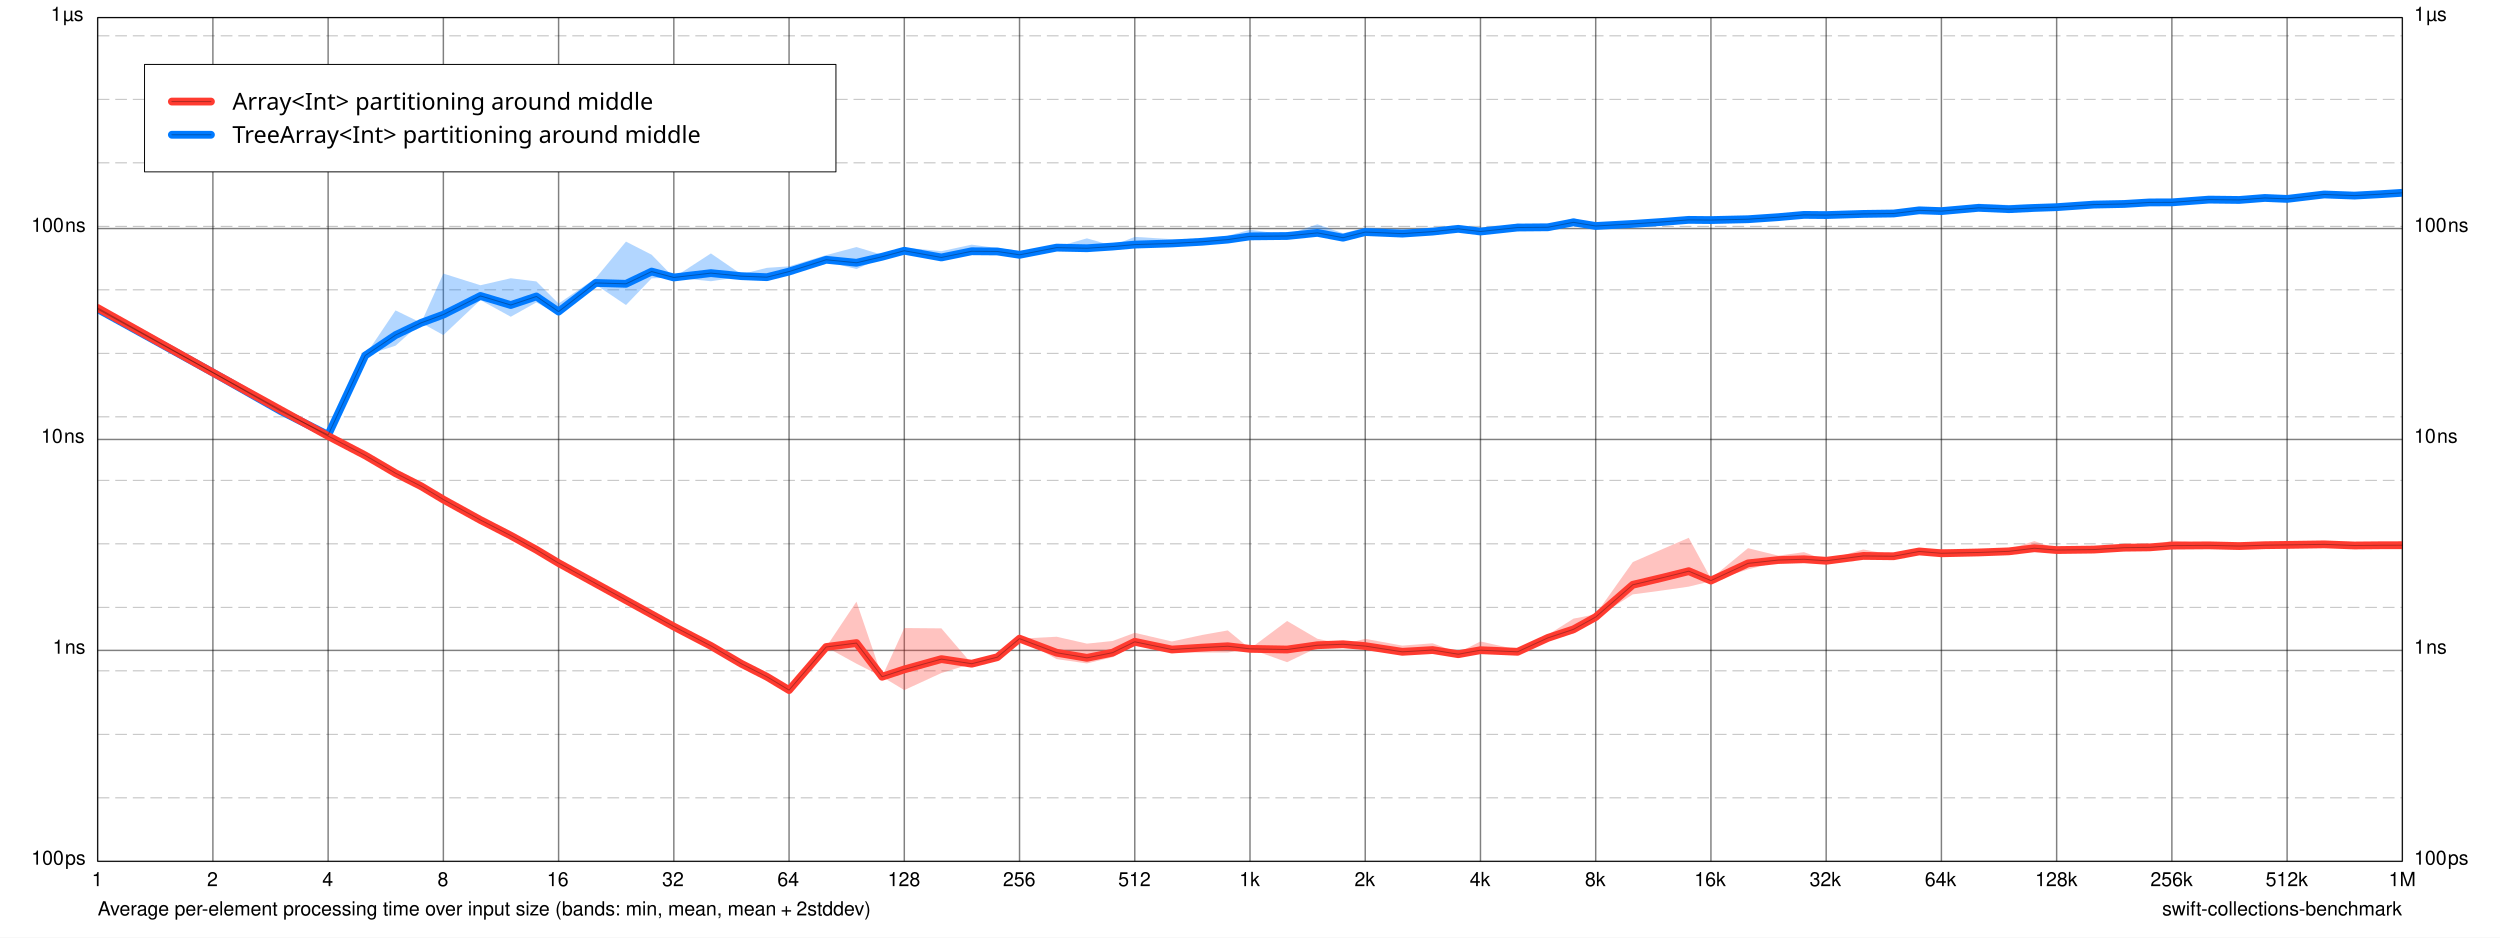
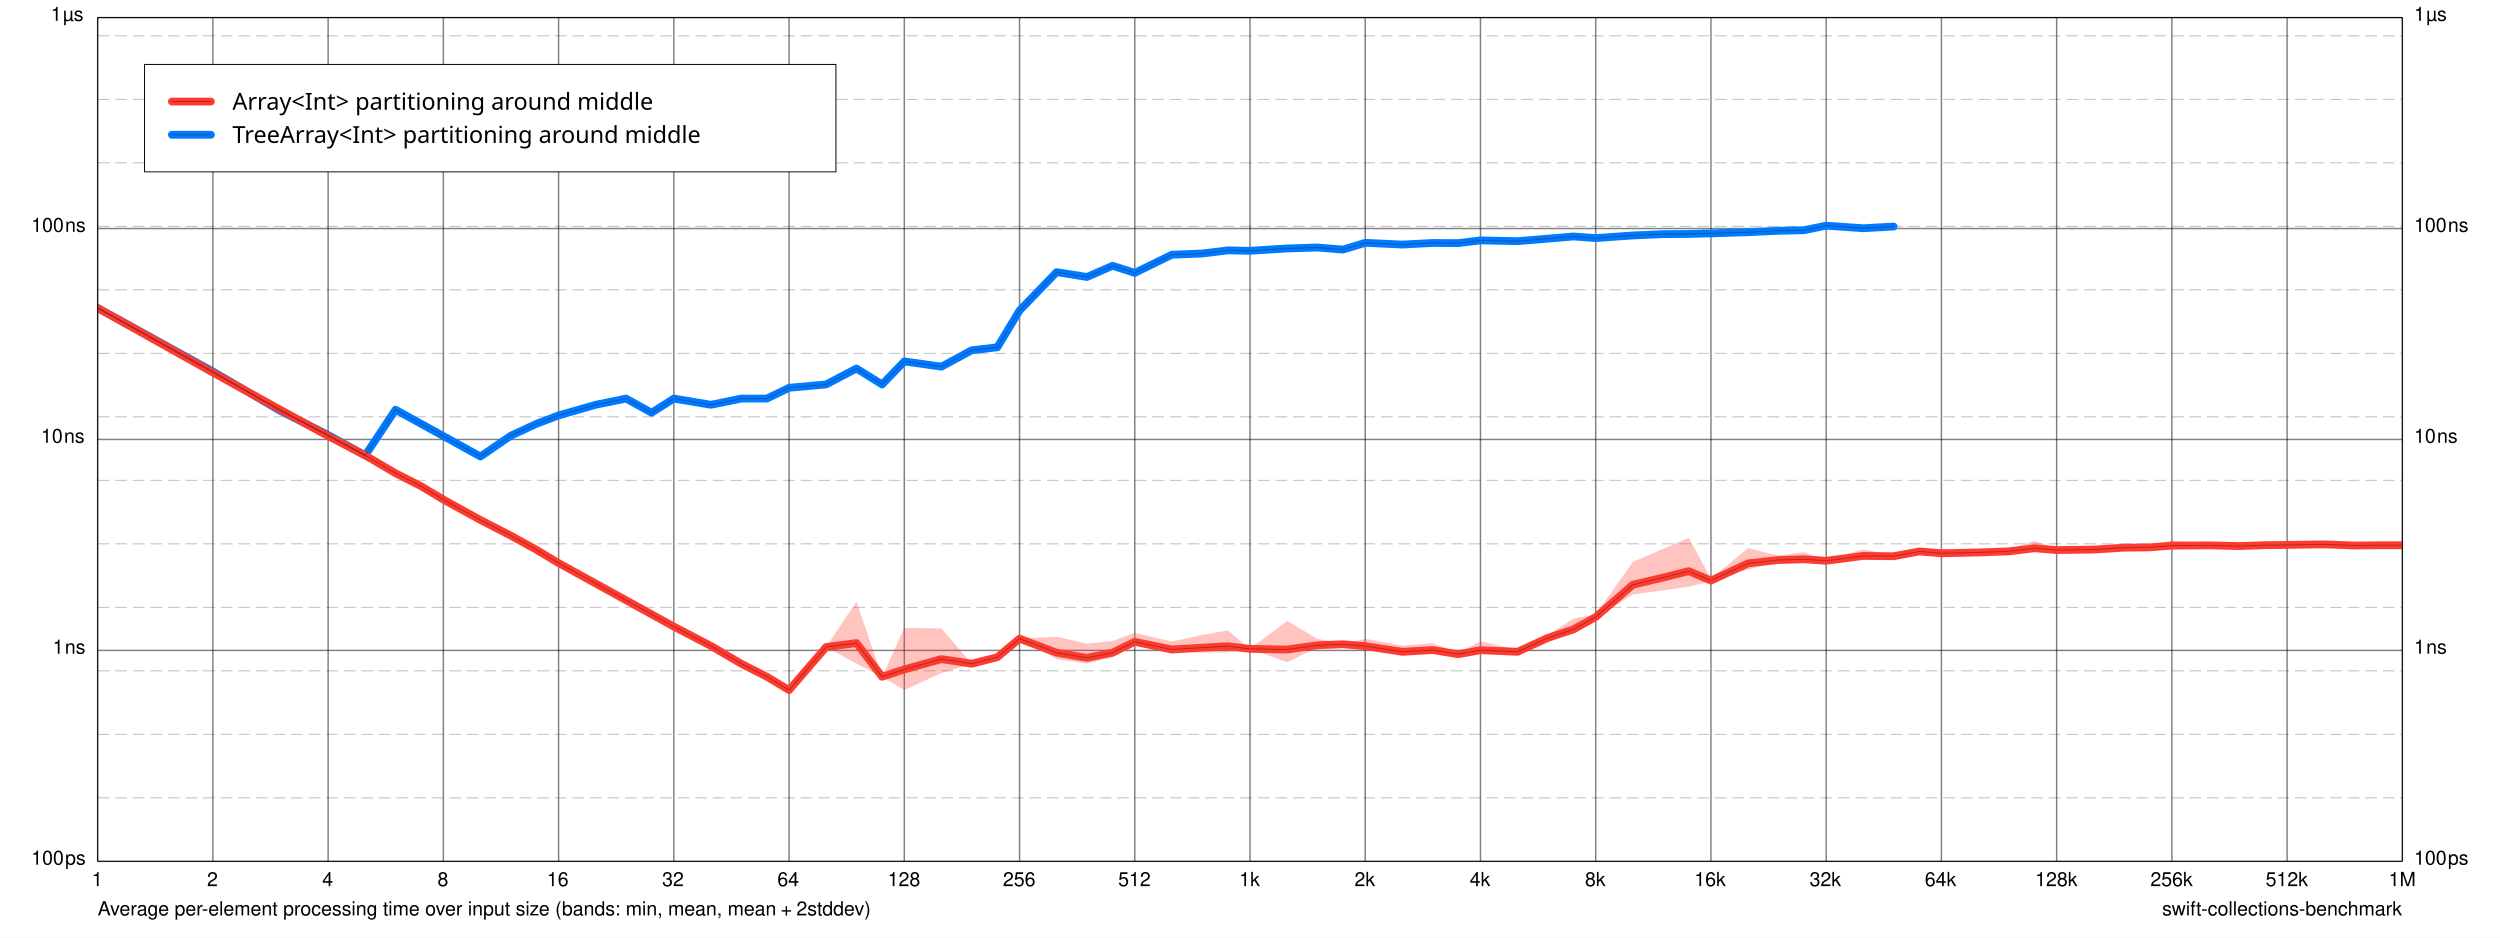
<svg xmlns="http://www.w3.org/2000/svg" xmlns:xlink="http://www.w3.org/1999/xlink" width="1280.0px" height="480.0px" viewBox="0.0 0.0 1280.0 480.0" version="1.1">
  <path d="M 0 0 L 0 480 L 1280 480 L 1280 0 z" fill="#FFFFFF" fill-opacity="1.0" stroke="none" />
  <text x="50" y="468.7" font-family="Helvetica" font-size="10" font-weight="normal" font-style="normal" fill="#000000" fill-opacity="1">Average per-element processing time over input size (bands: min, mean, mean + 2stddev)</text>
  <a xlink:href="https://github.com/apple/swift-collections-benchmark">
    <text x="1107" y="468.7" font-family="Helvetica" font-size="10" font-weight="normal" font-style="normal" fill="#000000" fill-opacity="1">swift-collections-benchmark</text>
  </a>
  <path d="M 50 9 L 50 441" fill="none" stroke-width="0.75" stroke="#000000" stroke-opacity="0.498" stroke-linecap="butt" stroke-linejoin="round" />
  <text x="47" y="453.7" font-family="Helvetica" font-size="10" font-weight="normal" font-style="normal" fill="#000000" fill-opacity="1">1</text>
  <path d="M 109 9 L 109 441" fill="none" stroke-width="0.75" stroke="#000000" stroke-opacity="0.498" stroke-linecap="butt" stroke-linejoin="round" />
  <text x="106" y="453.7" font-family="Helvetica" font-size="10" font-weight="normal" font-style="normal" fill="#000000" fill-opacity="1">2</text>
  <path d="M 168 9 L 168 441" fill="none" stroke-width="0.75" stroke="#000000" stroke-opacity="0.498" stroke-linecap="butt" stroke-linejoin="round" />
  <text x="165" y="453.7" font-family="Helvetica" font-size="10" font-weight="normal" font-style="normal" fill="#000000" fill-opacity="1">4</text>
  <path d="M 227 9 L 227 441" fill="none" stroke-width="0.75" stroke="#000000" stroke-opacity="0.498" stroke-linecap="butt" stroke-linejoin="round" />
  <text x="224" y="453.7" font-family="Helvetica" font-size="10" font-weight="normal" font-style="normal" fill="#000000" fill-opacity="1">8</text>
  <path d="M 286 9 L 286 441" fill="none" stroke-width="0.75" stroke="#000000" stroke-opacity="0.498" stroke-linecap="butt" stroke-linejoin="round" />
  <text x="280" y="453.7" font-family="Helvetica" font-size="10" font-weight="normal" font-style="normal" fill="#000000" fill-opacity="1">16</text>
  <path d="M 345 9 L 345 441" fill="none" stroke-width="0.75" stroke="#000000" stroke-opacity="0.498" stroke-linecap="butt" stroke-linejoin="round" />
  <text x="339" y="453.7" font-family="Helvetica" font-size="10" font-weight="normal" font-style="normal" fill="#000000" fill-opacity="1">32</text>
  <path d="M 404 9 L 404 441" fill="none" stroke-width="0.75" stroke="#000000" stroke-opacity="0.498" stroke-linecap="butt" stroke-linejoin="round" />
  <text x="398" y="453.7" font-family="Helvetica" font-size="10" font-weight="normal" font-style="normal" fill="#000000" fill-opacity="1">64</text>
  <path d="M 463 9 L 463 441" fill="none" stroke-width="0.75" stroke="#000000" stroke-opacity="0.498" stroke-linecap="butt" stroke-linejoin="round" />
  <text x="454.5" y="453.7" font-family="Helvetica" font-size="10" font-weight="normal" font-style="normal" fill="#000000" fill-opacity="1">128</text>
  <path d="M 522 9 L 522 441" fill="none" stroke-width="0.75" stroke="#000000" stroke-opacity="0.498" stroke-linecap="butt" stroke-linejoin="round" />
  <text x="513.5" y="453.7" font-family="Helvetica" font-size="10" font-weight="normal" font-style="normal" fill="#000000" fill-opacity="1">256</text>
  <path d="M 581 9 L 581 441" fill="none" stroke-width="0.75" stroke="#000000" stroke-opacity="0.498" stroke-linecap="butt" stroke-linejoin="round" />
  <text x="572.5" y="453.7" font-family="Helvetica" font-size="10" font-weight="normal" font-style="normal" fill="#000000" fill-opacity="1">512</text>
  <path d="M 640 9 L 640 441" fill="none" stroke-width="0.75" stroke="#000000" stroke-opacity="0.498" stroke-linecap="butt" stroke-linejoin="round" />
  <text x="634.5" y="453.7" font-family="Helvetica" font-size="10" font-weight="normal" font-style="normal" fill="#000000" fill-opacity="1">1k</text>
  <path d="M 699 9 L 699 441" fill="none" stroke-width="0.75" stroke="#000000" stroke-opacity="0.498" stroke-linecap="butt" stroke-linejoin="round" />
  <text x="693.5" y="453.7" font-family="Helvetica" font-size="10" font-weight="normal" font-style="normal" fill="#000000" fill-opacity="1">2k</text>
  <path d="M 758 9 L 758 441" fill="none" stroke-width="0.75" stroke="#000000" stroke-opacity="0.498" stroke-linecap="butt" stroke-linejoin="round" />
  <text x="752.5" y="453.7" font-family="Helvetica" font-size="10" font-weight="normal" font-style="normal" fill="#000000" fill-opacity="1">4k</text>
  <path d="M 817 9 L 817 441" fill="none" stroke-width="0.75" stroke="#000000" stroke-opacity="0.498" stroke-linecap="butt" stroke-linejoin="round" />
  <text x="811.5" y="453.7" font-family="Helvetica" font-size="10" font-weight="normal" font-style="normal" fill="#000000" fill-opacity="1">8k</text>
  <path d="M 876 9 L 876 441" fill="none" stroke-width="0.75" stroke="#000000" stroke-opacity="0.498" stroke-linecap="butt" stroke-linejoin="round" />
  <text x="867.5" y="453.7" font-family="Helvetica" font-size="10" font-weight="normal" font-style="normal" fill="#000000" fill-opacity="1">16k</text>
  <path d="M 935 9 L 935 441" fill="none" stroke-width="0.75" stroke="#000000" stroke-opacity="0.498" stroke-linecap="butt" stroke-linejoin="round" />
  <text x="926.5" y="453.7" font-family="Helvetica" font-size="10" font-weight="normal" font-style="normal" fill="#000000" fill-opacity="1">32k</text>
  <path d="M 994 9 L 994 441" fill="none" stroke-width="0.75" stroke="#000000" stroke-opacity="0.498" stroke-linecap="butt" stroke-linejoin="round" />
  <text x="985.5" y="453.7" font-family="Helvetica" font-size="10" font-weight="normal" font-style="normal" fill="#000000" fill-opacity="1">64k</text>
  <path d="M 1053 9 L 1053 441" fill="none" stroke-width="0.75" stroke="#000000" stroke-opacity="0.498" stroke-linecap="butt" stroke-linejoin="round" />
  <text x="1042" y="453.7" font-family="Helvetica" font-size="10" font-weight="normal" font-style="normal" fill="#000000" fill-opacity="1">128k</text>
  <path d="M 1112 9 L 1112 441" fill="none" stroke-width="0.75" stroke="#000000" stroke-opacity="0.498" stroke-linecap="butt" stroke-linejoin="round" />
  <text x="1101" y="453.7" font-family="Helvetica" font-size="10" font-weight="normal" font-style="normal" fill="#000000" fill-opacity="1">256k</text>
  <path d="M 1171 9 L 1171 441" fill="none" stroke-width="0.75" stroke="#000000" stroke-opacity="0.498" stroke-linecap="butt" stroke-linejoin="round" />
  <text x="1160" y="453.7" font-family="Helvetica" font-size="10" font-weight="normal" font-style="normal" fill="#000000" fill-opacity="1">512k</text>
  <path d="M 1230 9 L 1230 441" fill="none" stroke-width="0.75" stroke="#000000" stroke-opacity="0.498" stroke-linecap="butt" stroke-linejoin="round" />
  <text x="1223" y="453.7" font-family="Helvetica" font-size="10" font-weight="normal" font-style="normal" fill="#000000" fill-opacity="1">1M</text>
  <path d="M 50 441 L 1230 441" fill="none" stroke-width="0.75" stroke="#000000" stroke-opacity="0.498" stroke-linecap="butt" stroke-linejoin="round" />
  <text x="16" y="442.7" font-family="Helvetica" font-size="10" font-weight="normal" font-style="normal" fill="#000000" fill-opacity="1">100 ps</text>
  <text x="1236" y="442.7" font-family="Helvetica" font-size="10" font-weight="normal" font-style="normal" fill="#000000" fill-opacity="1">100 ps</text>
  <path d="M 50 333 L 1230 333" fill="none" stroke-width="0.75" stroke="#000000" stroke-opacity="0.498" stroke-linecap="butt" stroke-linejoin="round" />
  <text x="27" y="334.7" font-family="Helvetica" font-size="10" font-weight="normal" font-style="normal" fill="#000000" fill-opacity="1">1 ns</text>
  <text x="1236" y="334.7" font-family="Helvetica" font-size="10" font-weight="normal" font-style="normal" fill="#000000" fill-opacity="1">1 ns</text>
  <path d="M 50 225 L 1230 225" fill="none" stroke-width="0.75" stroke="#000000" stroke-opacity="0.498" stroke-linecap="butt" stroke-linejoin="round" />
  <text x="21" y="226.7" font-family="Helvetica" font-size="10" font-weight="normal" font-style="normal" fill="#000000" fill-opacity="1">10 ns</text>
  <text x="1236" y="226.7" font-family="Helvetica" font-size="10" font-weight="normal" font-style="normal" fill="#000000" fill-opacity="1">10 ns</text>
  <path d="M 50 117 L 1230 117" fill="none" stroke-width="0.75" stroke="#000000" stroke-opacity="0.498" stroke-linecap="butt" stroke-linejoin="round" />
  <text x="16" y="118.7" font-family="Helvetica" font-size="10" font-weight="normal" font-style="normal" fill="#000000" fill-opacity="1">100 ns</text>
  <text x="1236" y="118.7" font-family="Helvetica" font-size="10" font-weight="normal" font-style="normal" fill="#000000" fill-opacity="1">100 ns</text>
  <path d="M 50 9 L 1230 9" fill="none" stroke-width="0.75" stroke="#000000" stroke-opacity="0.498" stroke-linecap="butt" stroke-linejoin="round" />
  <text x="26" y="10.7" font-family="Helvetica" font-size="10" font-weight="normal" font-style="normal" fill="#000000" fill-opacity="1">1 µs</text>
  <text x="1236" y="10.7" font-family="Helvetica" font-size="10" font-weight="normal" font-style="normal" fill="#000000" fill-opacity="1">1 µs</text>
  <path d="M 50 408.49 L 1230 408.49" fill="none" stroke-width="0.5" stroke="#000000" stroke-opacity="0.259" stroke-linecap="butt" stroke-linejoin="round" stroke-dasharray="6 3" stroke-dashoffset="0" />
  <path d="M 50 375.98 L 1230 375.98" fill="none" stroke-width="0.5" stroke="#000000" stroke-opacity="0.259" stroke-linecap="butt" stroke-linejoin="round" stroke-dasharray="6 3" stroke-dashoffset="0" />
  <path d="M 50 343.47 L 1230 343.47" fill="none" stroke-width="0.5" stroke="#000000" stroke-opacity="0.259" stroke-linecap="butt" stroke-linejoin="round" stroke-dasharray="6 3" stroke-dashoffset="0" />
  <path d="M 50 310.96 L 1230 310.96" fill="none" stroke-width="0.5" stroke="#000000" stroke-opacity="0.259" stroke-linecap="butt" stroke-linejoin="round" stroke-dasharray="6 3" stroke-dashoffset="0" />
  <path d="M 50 278.44 L 1230 278.44" fill="none" stroke-width="0.5" stroke="#000000" stroke-opacity="0.259" stroke-linecap="butt" stroke-linejoin="round" stroke-dasharray="6 3" stroke-dashoffset="0" />
  <path d="M 50 245.93 L 1230 245.93" fill="none" stroke-width="0.5" stroke="#000000" stroke-opacity="0.259" stroke-linecap="butt" stroke-linejoin="round" stroke-dasharray="6 3" stroke-dashoffset="0" />
  <path d="M 50 213.42 L 1230 213.42" fill="none" stroke-width="0.5" stroke="#000000" stroke-opacity="0.259" stroke-linecap="butt" stroke-linejoin="round" stroke-dasharray="6 3" stroke-dashoffset="0" />
  <path d="M 50 180.91 L 1230 180.91" fill="none" stroke-width="0.5" stroke="#000000" stroke-opacity="0.259" stroke-linecap="butt" stroke-linejoin="round" stroke-dasharray="6 3" stroke-dashoffset="0" />
  <path d="M 50 148.4 L 1230 148.4" fill="none" stroke-width="0.5" stroke="#000000" stroke-opacity="0.259" stroke-linecap="butt" stroke-linejoin="round" stroke-dasharray="6 3" stroke-dashoffset="0" />
  <path d="M 50 115.89 L 1230 115.89" fill="none" stroke-width="0.5" stroke="#000000" stroke-opacity="0.259" stroke-linecap="butt" stroke-linejoin="round" stroke-dasharray="6 3" stroke-dashoffset="0" />
  <path d="M 50 83.376 L 1230 83.376" fill="none" stroke-width="0.5" stroke="#000000" stroke-opacity="0.259" stroke-linecap="butt" stroke-linejoin="round" stroke-dasharray="6 3" stroke-dashoffset="0" />
  <path d="M 50 50.865 L 1230 50.865" fill="none" stroke-width="0.5" stroke="#000000" stroke-opacity="0.259" stroke-linecap="butt" stroke-linejoin="round" stroke-dasharray="6 3" stroke-dashoffset="0" />
  <path d="M 50 18.354 L 1230 18.354" fill="none" stroke-width="0.5" stroke="#000000" stroke-opacity="0.259" stroke-linecap="butt" stroke-linejoin="round" stroke-dasharray="6 3" stroke-dashoffset="0" />
  <path d="M 74 33 L 74 88 L 428 88 L 428 33 z" fill="#FFFFFF" fill-opacity="1.0" stroke="none" />
  <clipPath id="clip-0">
    <path d="M 50 9 L 50 441 L 1230 441 L 1230 9 z" />
  </clipPath>
  <g clip-path="url(#clip-0)">
-     <path d="M 50 156.68L 109 189.19L 143.51 210.35L 168 222.71L 186.99 182.02L 202.51 158.92L 215.63 165.29L 227 140.06L 245.99 146.04L 261.51 142.46L 274.63 144.09L 286 155.41L 304.99 142.41L 320.51 123.7L 333.63 130.41L 345 142.07L 363.99 129.75L 379.51 140.42L 392.63 137.13L 404 136.37L 422.99 130.63L 438.51 126.49L 451.63 130.46L 463 126.77L 481.99 128.61L 497.51 125.26L 510.63 127.03L 522 128.5L 540.99 126.46L 556.51 122.03L 569.63 125.79L 581 121.28L 599.99 122.46L 615.51 122.31L 628.63 120.73L 640 117.65L 658.99 120.13L 674.51 114.82L 687.63 119.43L 699 116.54L 717.99 117.24L 733.51 118.29L 746.63 116.01L 758 118.07L 776.99 114.49L 792.51 115.85L 805.63 111.58L 817 115.48L 835.99 114.26L 851.51 112.67L 864.63 110.75L 876 112.13L 894.99 110.82L 910.51 110.44L 923.63 108.75L 935 108.66L 953.99 109.38L 969.51 108.46L 982.63 106.9L 994 107.92L 1013 104.33L 1028.5 104.96L 1041.6 104.52L 1053 105.25L 1072 104.32L 1087.5 104.25L 1100.6 101.96L 1112 103.43L 1131 101.63L 1146.5 102.23L 1159.6 100.87L 1171 101.44L 1190 99.272L 1205.5 98.929L 1218.6 98.42L 1230 97.779L 1230 99.06L 1218.6 99.794L 1205.5 100.59L 1190 99.672L 1171 101.98L 1159.6 101.52L 1146.5 102.43L 1131 102.4L 1112 103.68L 1100.6 104.25L 1087.5 104.5L 1072 104.9L 1053 106.37L 1041.6 107.16L 1028.5 107.88L 1013 107.16L 994 108.14L 982.63 107.98L 969.51 109.62L 953.99 109.59L 935 110.65L 923.63 110.48L 910.51 111.44L 894.99 112.76L 876 112.87L 864.63 113.23L 851.51 113.93L 835.99 114.79L 817 115.79L 805.63 114.66L 792.51 116.54L 776.99 117.23L 758 118.69L 746.63 117.58L 733.51 118.69L 717.99 120.48L 699 119.64L 687.63 122.55L 674.51 120.89L 658.99 121.08L 640 122.28L 628.63 123.38L 615.51 124.32L 599.99 125.44L 581 126.71L 569.63 126.4L 556.51 129.04L 540.99 126.89L 522 131.19L 510.63 129.37L 497.51 129.9L 481.99 133L 463 128.97L 451.63 131.81L 438.51 137.76L 422.99 133.87L 404 140.03L 392.63 143.73L 379.51 141.73L 363.99 143.99L 345 142.07L 333.63 142.52L 320.51 156.18L 304.99 145.77L 286 161.09L 274.63 154.83L 261.51 162.18L 245.99 153.63L 227 171.56L 215.63 165.29L 202.51 176.99L 186.99 182.02L 168 222.71L 143.51 210.35L 109 191.33L 50 158.82" fill="#007AFF" fill-opacity="0.302" stroke="none" />
+     <path d="M 50 157.69L 109 190.2L 143.51 210.35L 168 222.71L 186.99 233.18L 202.51 209.78L 215.63 217.01L 227 223.27L 245.99 233.74L 261.51 223.09L 274.63 217.01L 286 212.69L 304.99 207.25L 320.51 204.07L 333.63 211.3L 345 204.07L 363.99 207.25L 379.51 204.07L 392.63 204.07L 404 198.54L 422.99 196.82L 438.51 188.67L 451.63 196.85L 463 185.05L 481.99 187.73L 497.51 179.34L 510.63 177.82L 522 158.99L 540.99 139.34L 556.51 141.81L 569.63 136.07L 581 139.72L 599.99 130.41L 615.51 129.8L 628.63 128.19L 640 128.41L 658.99 127.21L 674.51 126.73L 687.63 127.79L 699 124.32L 717.99 125.22L 733.51 124.4L 746.63 124.47L 758 123.09L 776.99 123.47L 792.51 122.19L 805.63 121.08L 817 121.9L 835.99 120.56L 851.51 119.88L 864.63 119.78L 876 119.49L 894.99 118.89L 910.51 118.16L 923.63 117.88L 935 115.54L 953.99 116.86L 969.51 115.99L 969.51 115.99L 953.99 116.86L 935 115.54L 923.63 117.88L 910.51 118.16L 894.99 118.89L 876 119.49L 864.63 119.78L 851.51 119.88L 835.99 120.56L 817 121.9L 805.63 121.08L 792.51 122.19L 776.99 123.47L 758 123.09L 746.63 124.47L 733.51 124.4L 717.99 125.22L 699 124.32L 687.63 127.79L 674.51 126.73L 658.99 127.21L 640 128.41L 628.63 128.19L 615.51 129.8L 599.99 130.41L 581 139.72L 569.63 136.07L 556.51 141.81L 540.99 139.34L 522 158.99L 510.63 177.82L 497.51 179.34L 481.99 187.73L 463 185.05L 451.63 196.85L 438.51 188.67L 422.99 196.82L 404 198.54L 392.63 204.07L 379.51 204.07L 363.99 207.25L 345 204.07L 333.63 211.3L 320.51 204.07L 304.99 207.25L 286 212.69L 274.63 217.01L 261.51 223.09L 245.99 233.74L 227 223.27L 215.63 217.01L 202.51 209.78L 186.99 233.18L 168 222.71L 143.51 210.35L 109 190.2L 50 157.69" fill="#007AFF" fill-opacity="0.302" stroke="none" />
    <path d="M 50 157.69L 109 189.19L 143.51 208.21L 168 221.7L 186.99 233.18L 202.51 240.72L 215.63 248.96L 227 254.21L 245.99 264.68L 261.51 274.24L 274.63 281.47L 286 286.72L 304.99 297.19L 320.51 305.74L 333.63 312.97L 345 319.24L 363.99 330.71L 379.51 338.25L 392.63 346.49L 404 351.75L 422.99 331.27L 438.51 308.05L 451.63 346.49L 463 321.55L 481.99 321.72L 497.51 339.82L 510.63 336.48L 522 326.99L 540.99 326.01L 556.51 329.54L 569.63 328.19L 581 323.99L 599.99 328.44L 615.51 325.1L 628.63 322.77L 640 332.14L 658.99 317.95L 674.51 327.05L 687.63 329.86L 699 327.08L 717.99 330.55L 733.51 329.36L 746.63 334.16L 758 328.42L 776.99 332.65L 792.51 325.06L 805.63 316.73L 817 314.53L 835.99 287.78L 851.51 281.01L 864.63 275.35L 876 296.25L 894.99 280.66L 910.51 284.49L 923.63 282.7L 935 286.84L 953.99 281.33L 969.51 284.14L 982.63 280.95L 994 281.09L 1013 282.26L 1028.5 281.16L 1041.6 277.04L 1053 280.94L 1072 280.86L 1087.5 279.73L 1100.6 279.73L 1112 276.75L 1131 278.11L 1146.5 278.83L 1159.6 278.29L 1171 278.22L 1190 277.92L 1205.5 279.19L 1218.6 278.71L 1230 279.09L 1230 279.16L 1218.6 279.33L 1205.5 279.32L 1190 278.99L 1171 279.26L 1159.6 279.44L 1146.5 279.86L 1131 279.62L 1112 280.32L 1100.6 280.44L 1087.5 280.66L 1072 281.57L 1053 281.88L 1041.6 282.07L 1028.5 282.69L 1013 283.07L 994 284.07L 982.63 282.84L 969.51 285.03L 953.99 285.85L 935 287.22L 923.63 287.69L 910.51 287.56L 894.99 291.53L 876 297.62L 864.63 300.36L 851.51 302.26L 835.99 304.32L 817 316.42L 805.63 324.32L 792.51 327.16L 776.99 334.11L 758 334.6L 746.63 335.25L 733.51 334.11L 717.99 334.91L 699 332.18L 687.63 329.86L 674.51 331.59L 658.99 339.05L 640 332.23L 628.63 334.11L 615.51 334.11L 599.99 334.11L 581 330.33L 569.63 336.48L 556.51 339.68L 540.99 337.46L 522 326.99L 510.63 336.48L 497.51 339.82L 481.99 344.58L 463 353.32L 451.63 346.49L 438.51 339.82L 422.99 331.27L 404 353.89L 392.63 346.49L 379.51 340.39L 363.99 330.71L 345 321.38L 333.63 315.11L 320.51 307.88L 304.99 299.33L 286 288.86L 274.63 281.47L 261.51 274.24L 245.99 266.82L 227 256.35L 215.63 248.96L 202.51 242.86L 186.99 233.18L 168 223.84L 143.51 210.35L 109 191.33L 50 157.69" fill="#FF3B30" fill-opacity="0.302" stroke="none" />
-     <path d="M 50 158.25L 109 190.76L 143.51 210.35L 168 222.71L 186.99 182.02L 202.51 171.56L 215.63 165.29L 227 161.09L 245.99 151.52L 261.51 156.18L 274.63 151.78L 286 159.54L 304.99 144.87L 320.51 145.31L 333.63 139.04L 345 142.07L 363.99 139.83L 379.51 141.39L 392.63 141.92L 404 139.04L 422.99 133L 438.51 134.54L 451.63 131.46L 463 128.38L 481.99 131.82L 497.51 128.64L 510.63 128.75L 522 130.47L 540.99 126.78L 556.51 127.1L 569.63 126.24L 581 125.23L 599.99 124.64L 615.51 123.78L 628.63 122.67L 640 121.02L 658.99 120.83L 674.51 119.23L 687.63 121.71L 699 118.81L 717.99 119.61L 733.51 118.58L 746.63 117.16L 758 118.53L 776.99 116.5L 792.51 116.36L 805.63 113.84L 817 115.71L 835.99 114.65L 851.51 113.6L 864.63 112.57L 876 112.68L 894.99 112.24L 910.51 111.18L 923.63 110.02L 935 110.12L 953.99 109.53L 969.51 109.31L 982.63 107.69L 994 108.09L 1013 106.41L 1028.5 107.1L 1041.6 106.46L 1053 106.07L 1072 104.75L 1087.5 104.43L 1100.6 103.64L 1112 103.61L 1131 102.2L 1146.5 102.38L 1159.6 101.35L 1171 101.84L 1190 99.568L 1205.5 100.15L 1218.6 99.431L 1230 98.722" fill="none" stroke-width="4" stroke="#007AFF" stroke-opacity="1" stroke-linecap="round" stroke-linejoin="round" />
+     <path d="M 50 157.69L 109 190.2L 143.51 210.35L 168 222.71L 186.99 233.18L 202.51 209.78L 215.63 217.01L 227 223.27L 245.99 233.74L 261.51 223.09L 274.63 217.01L 286 212.69L 304.99 207.25L 320.51 204.07L 333.63 211.3L 345 204.07L 363.99 207.25L 379.51 204.07L 392.63 204.07L 404 198.54L 422.99 196.82L 438.51 188.67L 451.63 196.85L 463 185.05L 481.99 187.73L 497.51 179.34L 510.63 177.82L 522 158.99L 540.99 139.34L 556.51 141.81L 569.63 136.07L 581 139.72L 599.99 130.41L 615.51 129.8L 628.63 128.19L 640 128.41L 658.99 127.21L 674.51 126.73L 687.63 127.79L 699 124.32L 717.99 125.22L 733.51 124.4L 746.63 124.47L 758 123.09L 776.99 123.47L 792.51 122.19L 805.63 121.08L 817 121.9L 835.99 120.56L 851.51 119.88L 864.63 119.78L 876 119.49L 894.99 118.89L 910.51 118.16L 923.63 117.88L 935 115.54L 953.99 116.86L 969.51 115.99" fill="none" stroke-width="4" stroke="#007AFF" stroke-opacity="1" stroke-linecap="round" stroke-linejoin="round" />
    <path d="M 50 157.69L 109 190.76L 143.51 209.78L 168 223.27L 186.99 233.18L 202.51 242.29L 215.63 248.96L 227 255.78L 245.99 266.25L 261.51 274.24L 274.63 281.47L 286 288.3L 304.99 298.76L 320.51 307.31L 333.63 314.54L 345 320.81L 363.99 330.71L 379.51 339.82L 392.63 346.49L 404 353.32L 422.99 331.27L 438.51 329.25L 451.63 346.49L 463 342.74L 481.99 337.46L 497.51 339.82L 510.63 336.48L 522 326.99L 540.99 334.19L 556.51 336.82L 569.63 334.17L 581 328.59L 599.99 332.56L 615.51 331.59L 628.63 330.88L 640 332.21L 658.99 332.56L 674.51 330.36L 687.63 329.86L 699 330.8L 717.99 333.73L 733.51 332.82L 746.63 334.96L 758 332.9L 776.99 333.72L 792.51 326.6L 805.63 322.22L 817 315.92L 835.99 299.41L 851.51 295.72L 864.63 292.44L 876 297.26L 894.99 288.44L 910.51 286.74L 923.63 286.34L 935 287.12L 953.99 284.63L 969.51 284.8L 982.63 282.34L 994 283.28L 1013 282.86L 1028.5 282.29L 1041.6 280.7L 1053 281.63L 1072 281.38L 1087.5 280.41L 1100.6 280.25L 1112 279.36L 1131 279.22L 1146.5 279.59L 1159.6 279.14L 1171 278.99L 1190 278.71L 1205.5 279.29L 1218.6 279.17L 1230 279.14" fill="none" stroke-width="4" stroke="#FF3B30" stroke-opacity="1" stroke-linecap="round" stroke-linejoin="round" />
-     <path d="M 50 158.25L 109 190.76L 143.51 210.35L 168 222.71L 186.99 182.02L 202.51 171.56L 215.63 165.29L 227 161.09L 245.99 151.52L 261.51 156.18L 274.63 151.78L 286 159.54L 304.99 144.87L 320.51 145.31L 333.63 139.04L 345 142.07L 363.99 139.83L 379.51 141.39L 392.63 141.92L 404 139.04L 422.99 133L 438.51 134.54L 451.63 131.46L 463 128.38L 481.99 131.82L 497.51 128.64L 510.63 128.75L 522 130.47L 540.99 126.78L 556.51 127.1L 569.63 126.24L 581 125.23L 599.99 124.64L 615.51 123.78L 628.63 122.67L 640 121.02L 658.99 120.83L 674.51 119.23L 687.63 121.71L 699 118.81L 717.99 119.61L 733.51 118.58L 746.63 117.16L 758 118.53L 776.99 116.5L 792.51 116.36L 805.63 113.84L 817 115.71L 835.99 114.65L 851.51 113.6L 864.63 112.57L 876 112.68L 894.99 112.24L 910.51 111.18L 923.63 110.02L 935 110.12L 953.99 109.53L 969.51 109.31L 982.63 107.69L 994 108.09L 1013 106.41L 1028.5 107.1L 1041.6 106.46L 1053 106.07L 1072 104.75L 1087.5 104.43L 1100.6 103.64L 1112 103.61L 1131 102.2L 1146.5 102.38L 1159.6 101.35L 1171 101.84L 1190 99.568L 1205.5 100.15L 1218.6 99.431L 1230 98.722" fill="none" stroke-width="0.5" stroke="#000000" stroke-opacity="0.302" stroke-linecap="round" stroke-linejoin="round" />
+     <path d="M 50 157.69L 109 190.2L 143.51 210.35L 168 222.71L 186.99 233.18L 202.51 209.78L 215.63 217.01L 227 223.27L 245.99 233.74L 261.51 223.09L 274.63 217.01L 286 212.69L 304.99 207.25L 320.51 204.07L 333.63 211.3L 345 204.07L 363.99 207.25L 379.51 204.07L 392.63 204.07L 404 198.54L 422.99 196.82L 438.51 188.67L 451.63 196.85L 463 185.05L 481.99 187.73L 497.51 179.34L 510.63 177.82L 522 158.99L 540.99 139.34L 556.51 141.81L 569.63 136.07L 581 139.72L 599.99 130.41L 615.51 129.8L 628.63 128.19L 640 128.41L 658.99 127.21L 674.51 126.73L 687.63 127.79L 699 124.32L 717.99 125.22L 733.51 124.4L 746.63 124.47L 758 123.09L 776.99 123.47L 792.51 122.19L 805.63 121.08L 817 121.9L 835.99 120.56L 851.51 119.88L 864.63 119.78L 876 119.49L 894.99 118.89L 910.51 118.16L 923.63 117.88L 935 115.54L 953.99 116.86L 969.51 115.99" fill="none" stroke-width="0.5" stroke="#000000" stroke-opacity="0.302" stroke-linecap="round" stroke-linejoin="round" />
    <path d="M 50 157.69L 109 190.76L 143.51 209.78L 168 223.27L 186.99 233.18L 202.51 242.29L 215.63 248.96L 227 255.78L 245.99 266.25L 261.51 274.24L 274.63 281.47L 286 288.3L 304.99 298.76L 320.51 307.31L 333.63 314.54L 345 320.81L 363.99 330.71L 379.51 339.82L 392.63 346.49L 404 353.32L 422.99 331.27L 438.51 329.25L 451.63 346.49L 463 342.74L 481.99 337.46L 497.51 339.82L 510.63 336.48L 522 326.99L 540.99 334.19L 556.51 336.82L 569.63 334.17L 581 328.59L 599.99 332.56L 615.51 331.59L 628.63 330.88L 640 332.21L 658.99 332.56L 674.51 330.36L 687.63 329.86L 699 330.8L 717.99 333.73L 733.51 332.82L 746.63 334.96L 758 332.9L 776.99 333.72L 792.51 326.6L 805.63 322.22L 817 315.92L 835.99 299.41L 851.51 295.72L 864.63 292.44L 876 297.26L 894.99 288.44L 910.51 286.74L 923.63 286.34L 935 287.12L 953.99 284.63L 969.51 284.8L 982.63 282.34L 994 283.28L 1013 282.86L 1028.5 282.29L 1041.6 280.7L 1053 281.63L 1072 281.38L 1087.5 280.41L 1100.6 280.25L 1112 279.36L 1131 279.22L 1146.5 279.59L 1159.6 279.14L 1171 278.99L 1190 278.71L 1205.5 279.29L 1218.6 279.17L 1230 279.14" fill="none" stroke-width="0.5" stroke="#000000" stroke-opacity="0.302" stroke-linecap="round" stroke-linejoin="round" />
  </g>
  <path d="M 74 33 L 74 88 L 428 88 L 428 33 z" fill="#FFFFFF" fill-opacity="0.702" stroke-width="0.5" stroke="#000000" stroke-opacity="1" stroke-linecap="round" stroke-linejoin="round" />
  <path d="M 88 52 L 108 52" fill="none" stroke-width="4" stroke="#FF3B30" stroke-opacity="1" stroke-linecap="round" stroke-linejoin="round" />
  <path d="M 88 52 L 108 52" fill="none" stroke-width="0.5" stroke="#000000" stroke-opacity="0.302" stroke-linecap="round" stroke-linejoin="round" />
  <text x="119" y="56.17" font-family="Menlo" font-size="12" font-weight="normal" font-style="normal" fill="#000000" fill-opacity="1">Array&lt;Int&gt; partitioning around middle</text>
  <path d="M 88 69 L 108 69" fill="none" stroke-width="4" stroke="#007AFF" stroke-opacity="1" stroke-linecap="round" stroke-linejoin="round" />
  <path d="M 88 69 L 108 69" fill="none" stroke-width="0.5" stroke="#000000" stroke-opacity="0.302" stroke-linecap="round" stroke-linejoin="round" />
  <text x="119" y="73.17" font-family="Menlo" font-size="12" font-weight="normal" font-style="normal" fill="#000000" fill-opacity="1">TreeArray&lt;Int&gt; partitioning around middle</text>
  <path d="M 50 9 L 50 441 L 1230 441 L 1230 9 z" fill="none" stroke-width="0.5" stroke="#000000" stroke-opacity="1" stroke-linecap="round" stroke-linejoin="round" />
</svg>
